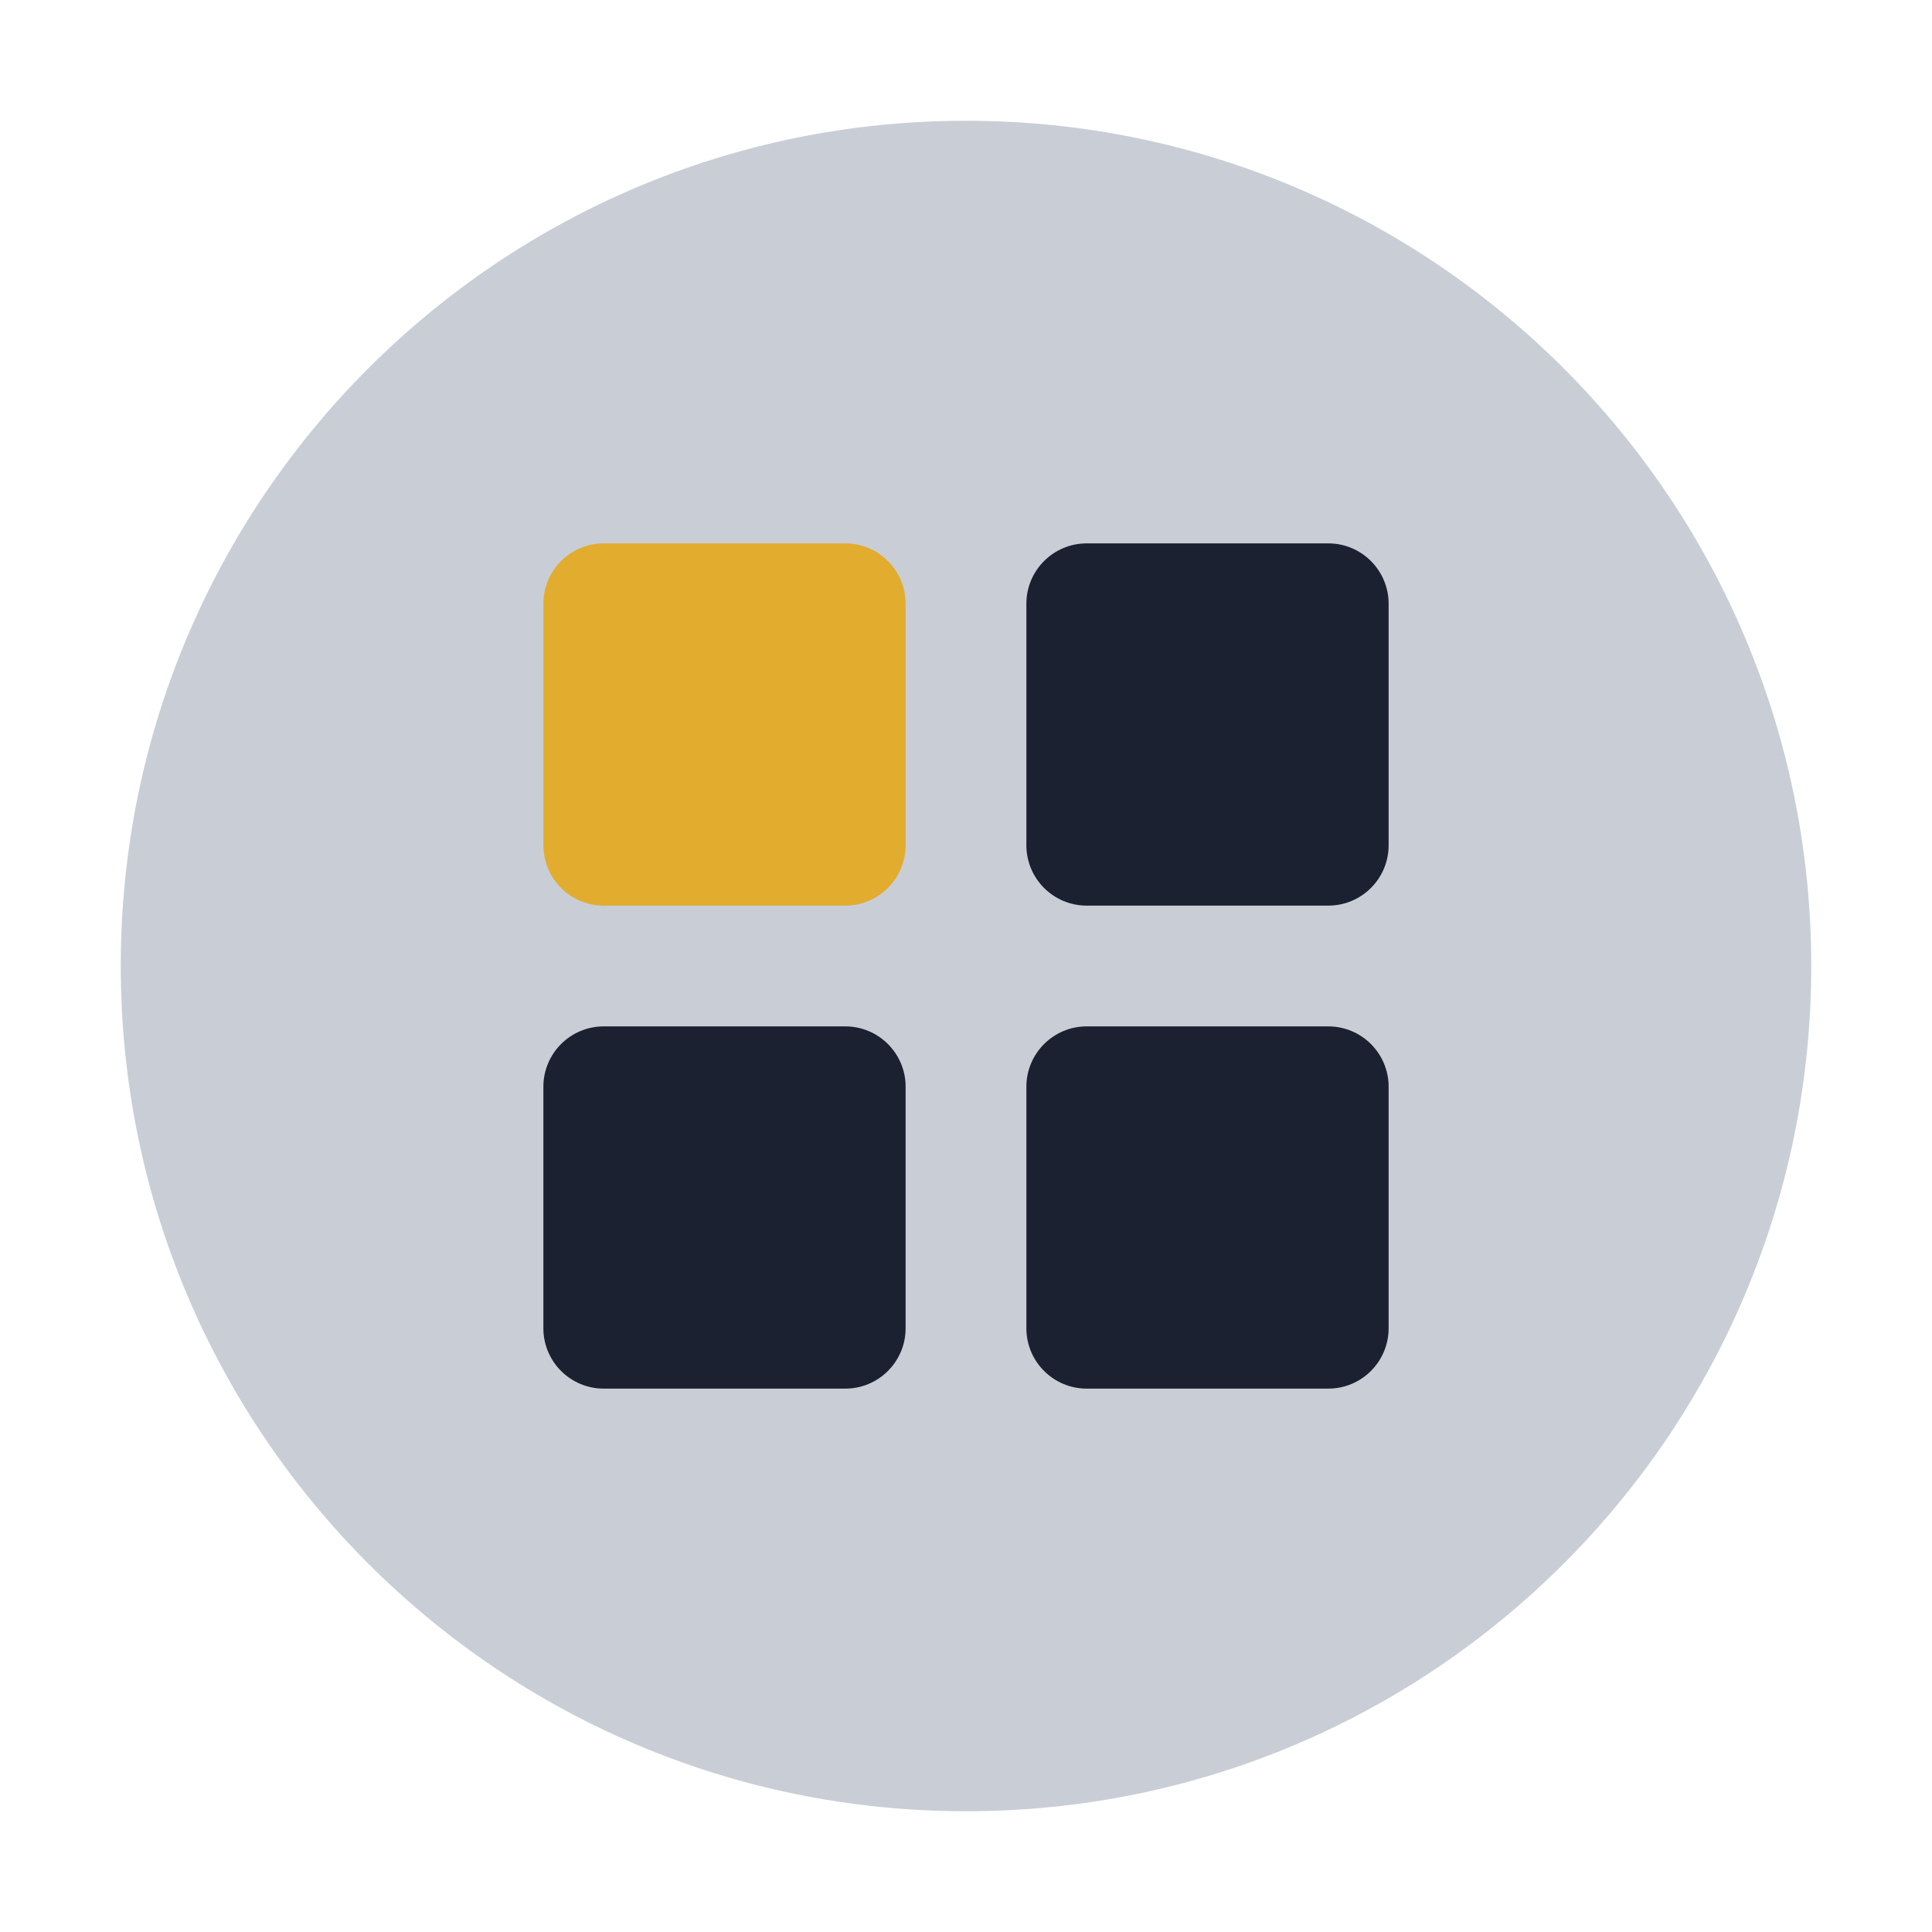
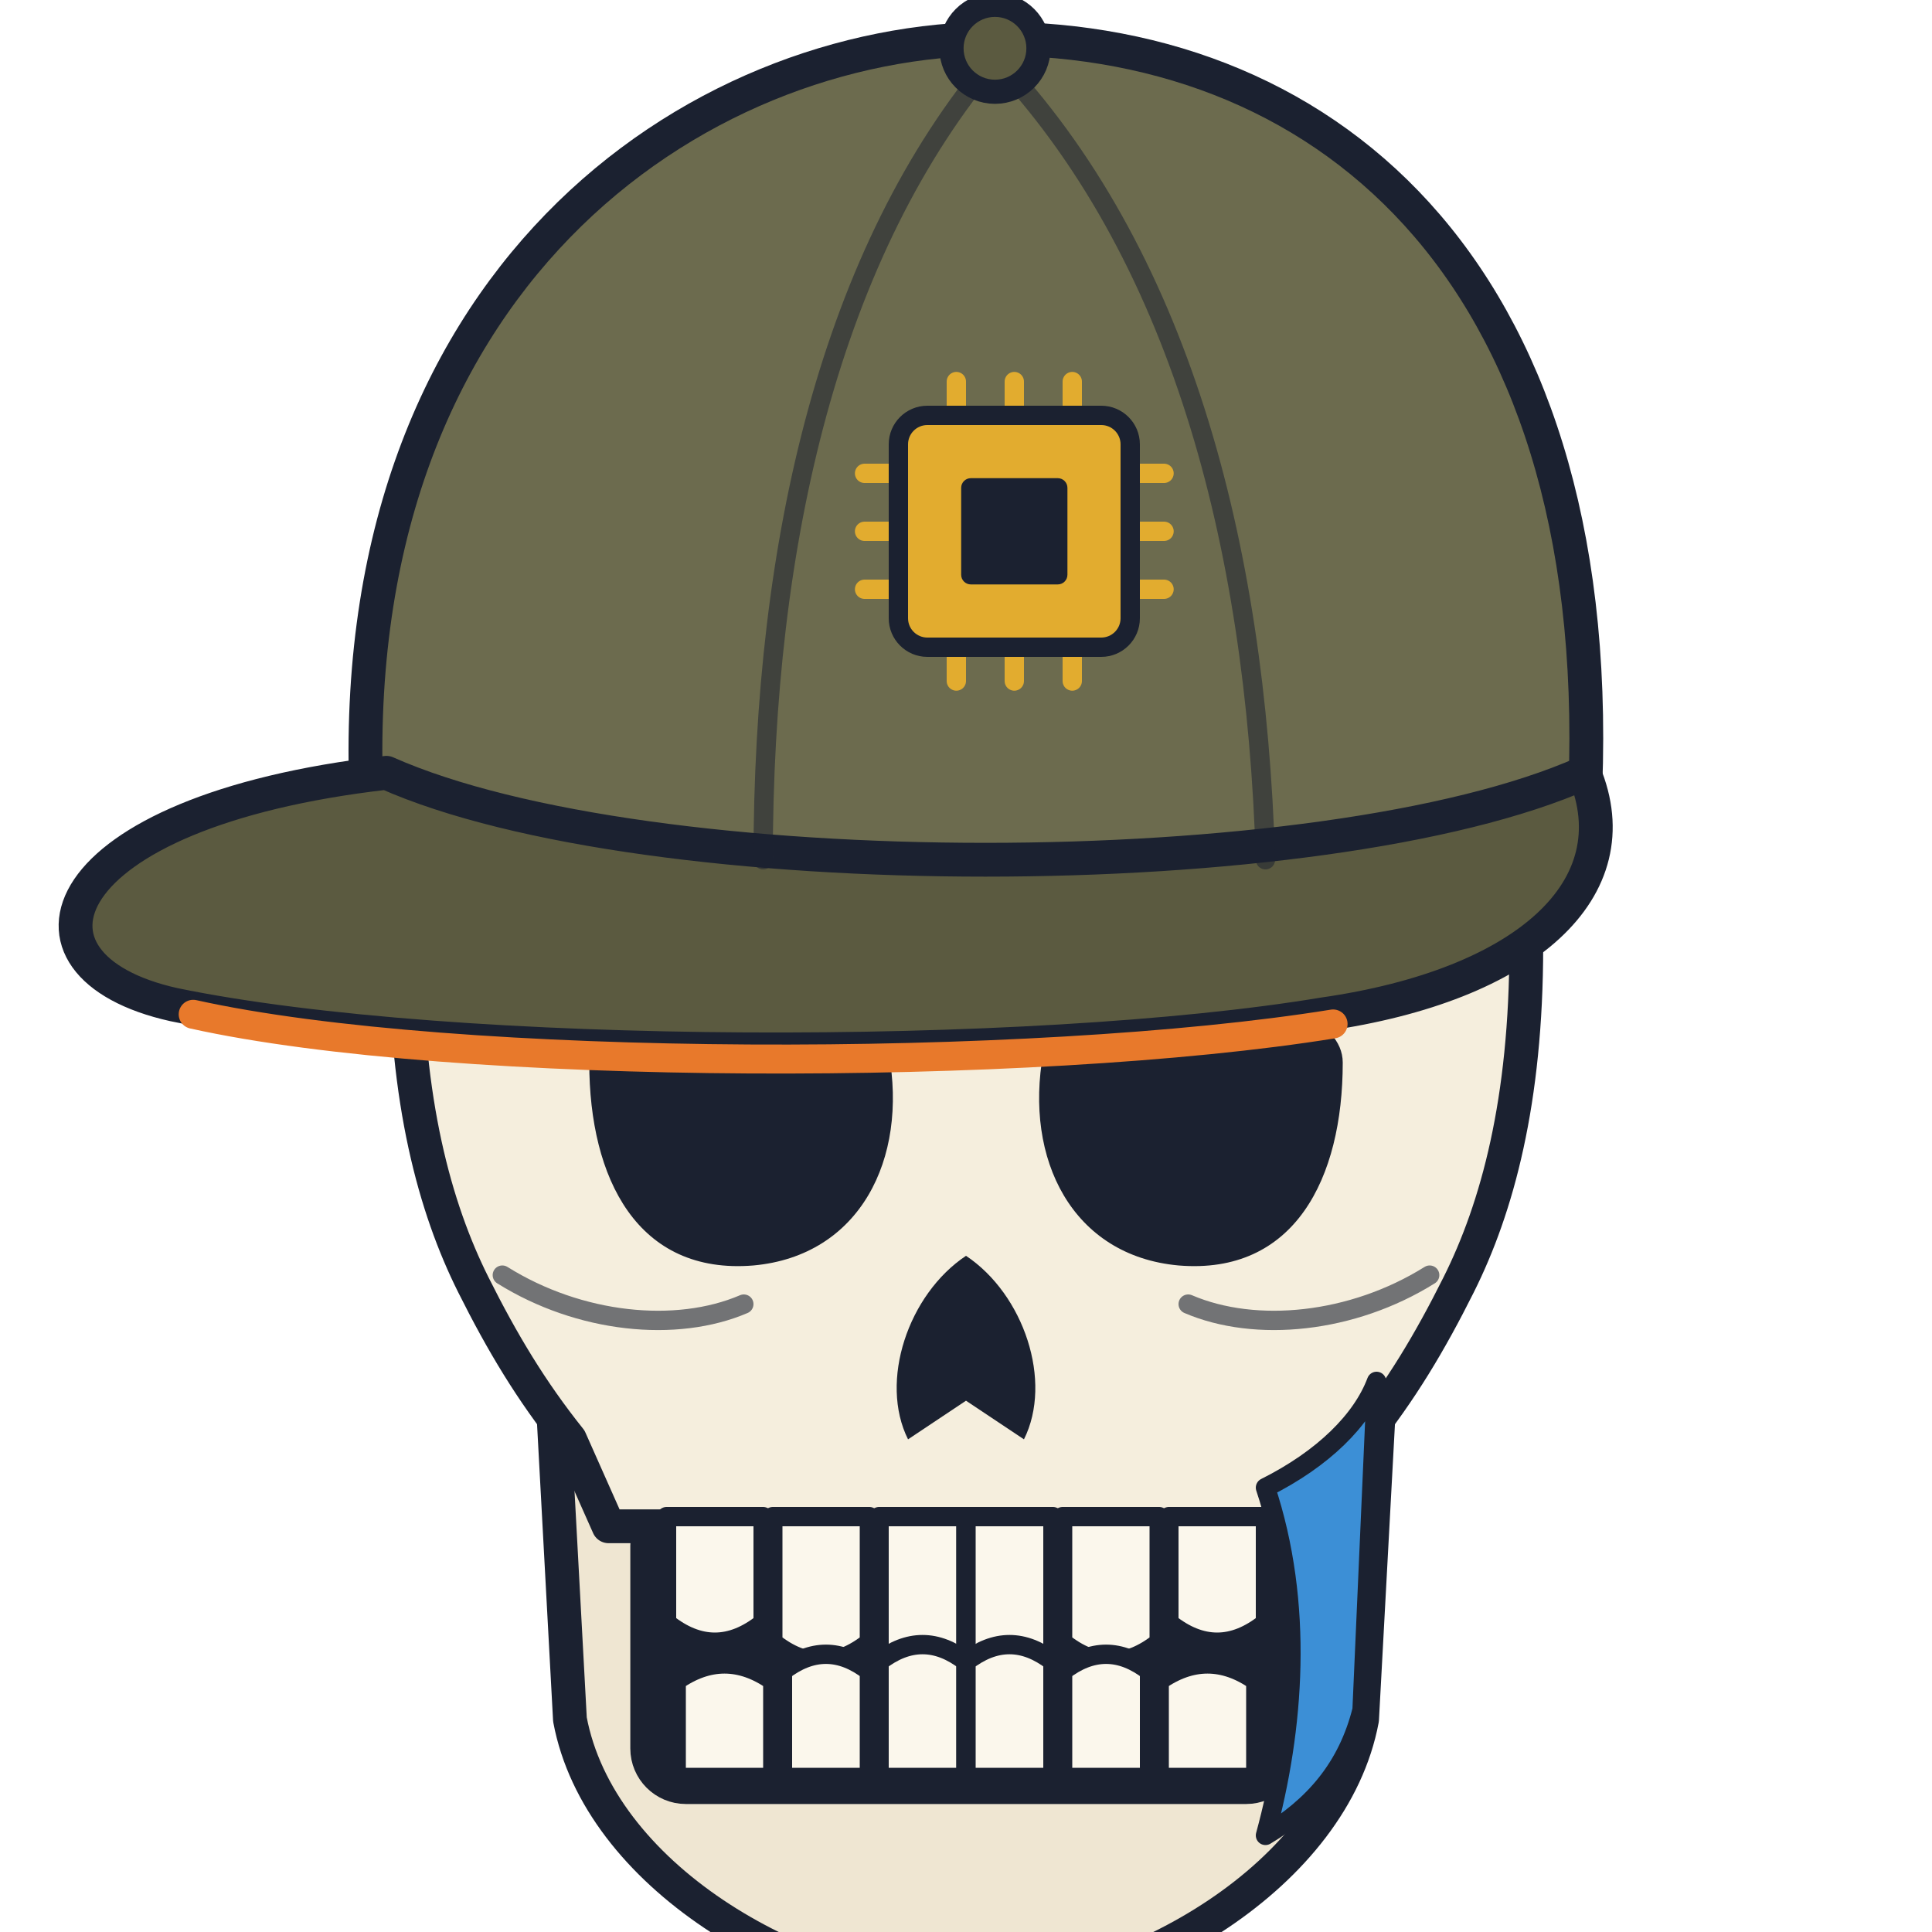
- <svg xmlns="http://www.w3.org/2000/svg" viewBox="0 0 32 32">
-   <circle cx="16" cy="16" r="14" fill="#c9ced6" />
-   <rect x="9" y="9" width="6" height="6" rx="1" fill="#e2ac2f" />
-   <rect x="17" y="9" width="6" height="6" rx="1" fill="#1b2130" />
-   <rect x="9" y="17" width="6" height="6" rx="1" fill="#1b2130" />
-   <rect x="17" y="17" width="6" height="6" rx="1" fill="#1b2130" />
+ <svg xmlns="http://www.w3.org/2000/svg" viewBox="56 36 400 400">
+   <g stroke="#1b2130" stroke-width="7" stroke-linejoin="round" stroke-linecap="round">
+     <path d="M170 318 L174 392 C180 424 220 448 256 450 C292 448 332 424 338 392 L342 318 Z" fill="#efe6d2" />
+     <rect x="190" y="348" width="132" height="58" rx="8" fill="#1b2130" />
+     <path d="M140 232 C140 140 372 140 372 232 C372 264 366 286 358 302 C352 314 346 324 338 334 L330 352 L182 352 L174 334 C166 324 160 314 154 302 C146 286 140 264 140 232 Z" fill="#f5eedd" />
+   </g>
+   <g fill="#fbf7ec" stroke="#1b2130" stroke-width="4" stroke-linejoin="round">
+     <path d="M194 350 h20 v22 q-10 8 -20 0 z" />
+     <path d="M216 350 h20 v26 q-10 8 -20 0 z" />
+     <path d="M238 350 h18 v28 q-9 8 -18 0 z" />
+     <path d="M256 350 h18 v28 q-9 8 -18 0 z" />
+     <path d="M276 350 h20 v26 q-10 8 -20 0 z" />
+     <path d="M298 350 h20 v22 q-10 8 -20 0 z" />
+     <path d="M196 404 h20 v-20 q-10 -7 -20 0 z" />
+     <path d="M218 404 h18 v-22 q-9 -7 -18 0 z" />
+     <path d="M238 404 h18 v-24 q-9 -7 -18 0 z" />
+     <path d="M256 404 h18 v-24 q-9 -7 -18 0 z" />
+     <path d="M276 404 h18 v-22 q-9 -7 -18 0 z" />
+     <path d="M296 404 h20 v-20 q-10 -7 -20 0 z" />
+   </g>
+   <path d="M318 344 C330 338 338 330 341 322 L338 390 C335 402 328 410 318 416 C324 394 326 368 318 344 Z" fill="#3c8fd6" stroke="#1b2130" stroke-width="4" stroke-linejoin="round" />
+   <g fill="none" stroke="#1b2130" stroke-width="4" stroke-linecap="round" opacity=".6">
+     <path d="M160 300 C176 310 196 312 210 306" />
+     <path d="M352 300 C336 310 316 312 302 306" />
+   </g>
+   <g fill="#1b2130">
+     <path d="M178 256 C178 238 236 236 240 254 C244 276 234 296 212 298 C188 300 178 280 178 256 Z" />
+     <path d="M272 254 C276 236 334 238 334 256 C334 280 324 300 300 298 C278 296 268 276 272 254 Z" />
+     <path d="M256 296 C244 304 238 322 244 334 L256 326 L268 334 C274 322 268 304 256 296 Z" />
+   </g>
+   <g transform="translate(0 -22)">
+     <path d="M146 226 C200 252 312 252 366 226 L368 246 C312 270 200 270 144 246 Z" fill="#1b2130" opacity=".28" />
+     <g stroke="#1b2130" stroke-width="7" stroke-linejoin="round" stroke-linecap="round">
+       <path d="M132 226 C126 116 200 66 262 66 C332 66 390 116 384 226 C330 246 186 246 132 226 Z" fill="#6c6b4e" />
+       <path d="M136 218 C190 242 330 242 384 218 C394 242 372 262 330 268 C270 278 150 278 92 266 C56 258 66 226 136 218 Z" fill="#5b5a40" />
+     </g>
+     <path d="M96 268 C150 280 270 280 332 270" fill="none" stroke="#e8792b" stroke-width="6" stroke-linecap="round" />
+     <g fill="none" stroke="#1b2130" stroke-width="4" stroke-linecap="round" opacity=".55">
+       <path d="M262 70 C228 110 214 170 214 236" />
+       <path d="M262 70 C300 110 316 170 318 236" />
+     </g>
+     <circle cx="262" cy="68" r="9" fill="#5b5a40" stroke="#1b2130" stroke-width="5" />
+     <g transform="translate(266 168)">
+       <g stroke="#e2ac2f" stroke-width="4" stroke-linecap="round">
+         <path d="M-12 -24 v-7 M0 -24 v-7 M12 -24 v-7 M-12 24 v7 M0 24 v7 M12 24 v7 M-24 -12 h-7 M-24 0 h-7 M-24 12 h-7 M24 -12 h7 M24 0 h7 M24 12 h7" />
+       </g>
+       <rect x="-24" y="-24" width="48" height="48" rx="6" fill="#e2ac2f" stroke="#1b2130" stroke-width="4" />
+       <rect x="-11" y="-11" width="22" height="22" rx="2" fill="#1b2130" />
+     </g>
+   </g>
</svg>
